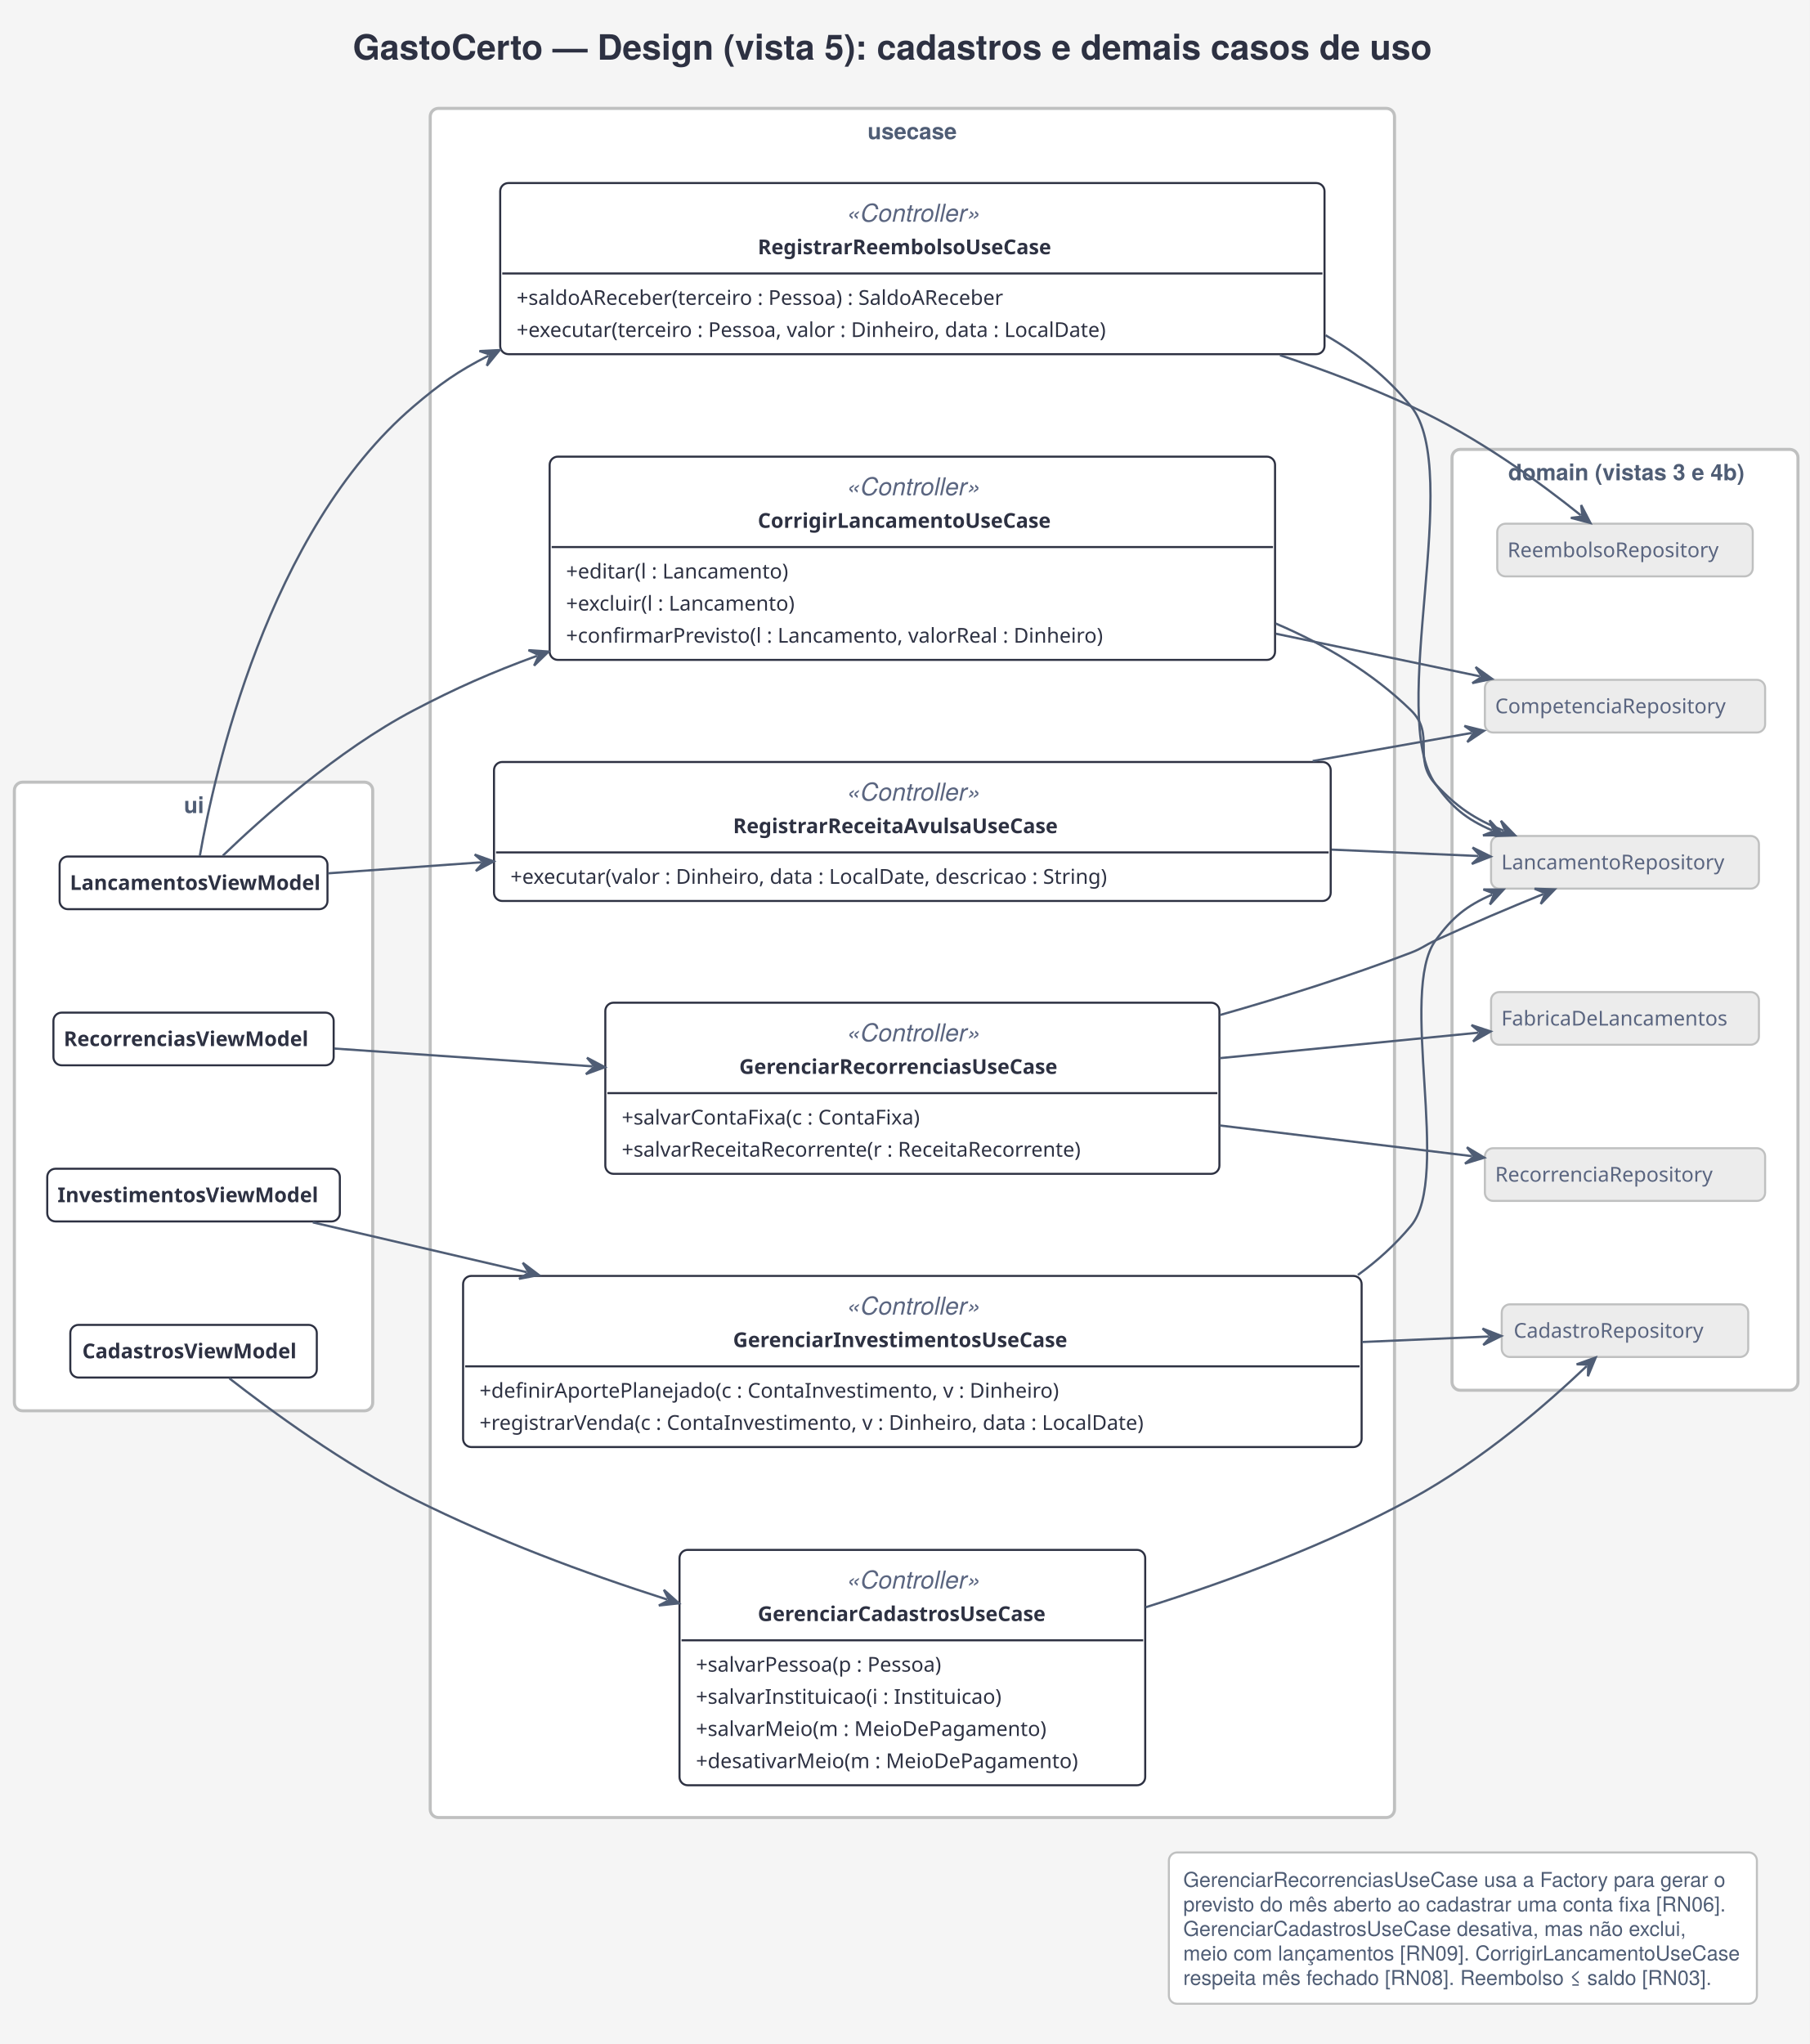
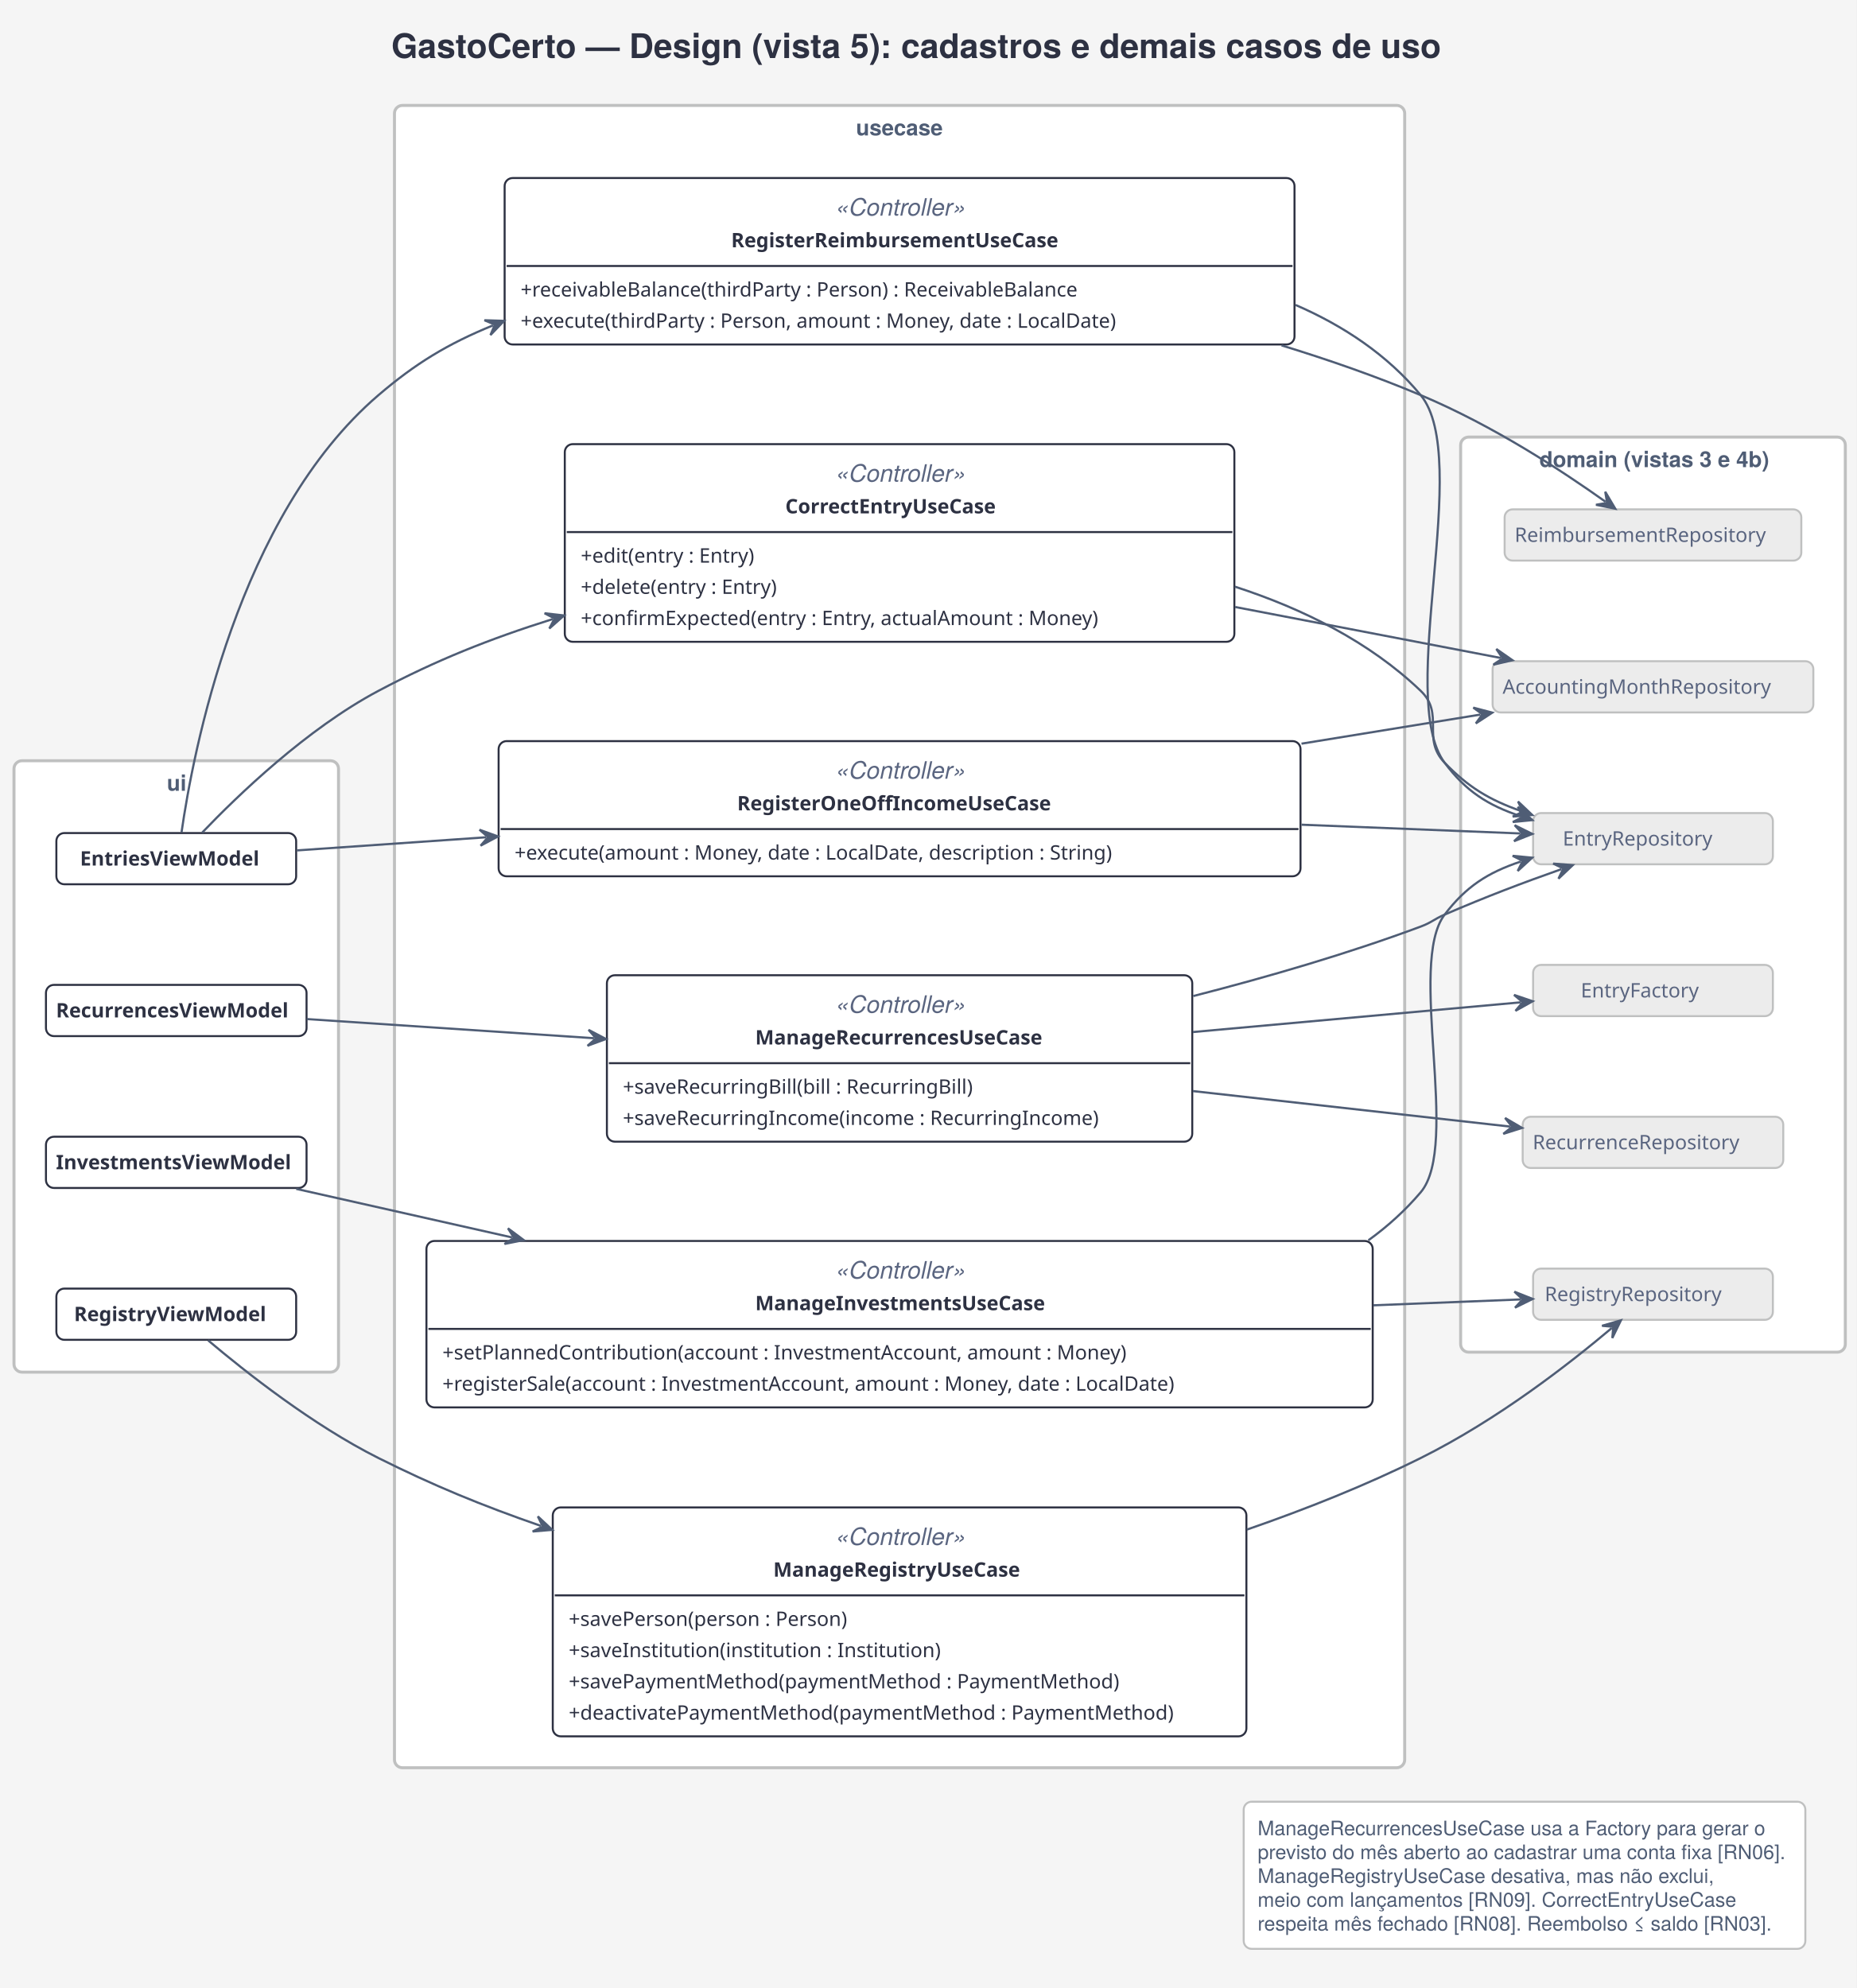
- <svg xmlns="http://www.w3.org/2000/svg" contentStyleType="text/css" data-diagram-type="CLASS" height="995px" preserveAspectRatio="none" style="width:881px;height:995px;background:#F5F5F5;" version="1.1" viewBox="0 0 881 995" width="881px" zoomAndPan="magnify">
+ <svg xmlns="http://www.w3.org/2000/svg" contentStyleType="text/css" data-diagram-type="CLASS" height="995px" preserveAspectRatio="none" style="width:929px;height:995px;background:#F5F5F5;" version="1.1" viewBox="0 0 929 995" width="929px" zoomAndPan="magnify">
  <defs />
  <g>
-     <rect fill="#F5F5F5" height="995" style="stroke:none;stroke-width:1;" width="881" x="0" y="0" />
+     <rect fill="#F5F5F5" height="995" style="stroke:none;stroke-width:1;" width="929" x="0" y="0" />
    <g class="title" data-source-line="7">
-       <text fill="#2D3142" font-family="'Helvetica Neue'" font-size="17" font-weight="bold" lengthAdjust="spacing" textLength="523.821" x="171.75" y="29.068">GastoCerto — Design (vista 5): cadastros e demais casos de uso</text>
+       <text fill="#2D3142" font-family="'Helvetica Neue'" font-size="17" font-weight="bold" lengthAdjust="spacing" textLength="523.821" x="195.829" y="29.068">GastoCerto — Design (vista 5): cadastros e demais casos de uso</text>
    </g>
    <g class="cluster" data-qualified-name="ui" data-source-line="10" id="ent0002">
-       <rect fill="#FFFFFF" height="306" rx="4" ry="4" style="stroke:#BFC0C0;stroke-width:1.5;" width="174.45" x="7" y="380.757" />
-       <text fill="#4F5D75" font-family="'Helvetica Neue'" font-size="11" font-weight="bold" lengthAdjust="spacing" textLength="9.361" x="89.544" y="395.801">ui</text>
+       <rect fill="#FFFFFF" height="306" rx="4" ry="4" style="stroke:#BFC0C0;stroke-width:1.5;" width="162.41" x="7" y="380.757" />
+       <text fill="#4F5D75" font-family="'Helvetica Neue'" font-size="11" font-weight="bold" lengthAdjust="spacing" textLength="9.361" x="83.525" y="395.801">ui</text>
    </g>
    <g class="cluster" data-qualified-name="usecase" data-source-line="16" id="ent0007">
-       <rect fill="#FFFFFF" height="832" rx="4" ry="4" style="stroke:#BFC0C0;stroke-width:1.5;" width="469.44" x="209.45" y="52.757" />
-       <text fill="#4F5D75" font-family="'Helvetica Neue'" font-size="11" font-weight="bold" lengthAdjust="spacing" textLength="43.593" x="422.373" y="67.801">usecase</text>
+       <rect fill="#FFFFFF" height="832" rx="4" ry="4" style="stroke:#BFC0C0;stroke-width:1.5;" width="505.56" x="197.41" y="52.757" />
+       <text fill="#4F5D75" font-family="'Helvetica Neue'" font-size="11" font-weight="bold" lengthAdjust="spacing" textLength="43.593" x="428.394" y="67.801">usecase</text>
    </g>
    <g class="cluster" data-qualified-name="domain .vistas 3 e 4b." data-source-line="44" id="ent0014">
-       <rect fill="#FFFFFF" height="458" rx="4" ry="4" style="stroke:#BFC0C0;stroke-width:1.5;" width="168.43" x="706.89" y="218.757" />
-       <text fill="#4F5D75" font-family="'Helvetica Neue'" font-size="11" font-weight="bold" lengthAdjust="spacing" textLength="113.652" x="734.279" y="233.801">domain (vistas 3 e 4b)</text>
+       <rect fill="#FFFFFF" height="458" rx="4" ry="4" style="stroke:#BFC0C0;stroke-width:1.5;" width="192.51" x="730.97" y="218.757" />
+       <text fill="#4F5D75" font-family="'Helvetica Neue'" font-size="11" font-weight="bold" lengthAdjust="spacing" textLength="113.652" x="770.399" y="233.801">domain (vistas 3 e 4b)</text>
    </g>
-     <g class="entity" data-qualified-name="ui.CadastrosViewModel" data-source-line="11" id="ent0003">
-       <rect fill="#FFFFFF" height="25.641" rx="4" ry="4" style="stroke:#2D3142;stroke-width:1;" width="120" x="34.23" y="644.937" />
-       <text fill="#2D3142" font-family="Menlo" font-size="10" font-weight="bold" lengthAdjust="spacing" textLength="108.369" x="40.045" y="661.219">CadastrosViewModel</text>
+     <g class="entity" data-qualified-name="ui.RegistryViewModel" data-source-line="11" id="ent0003">
+       <rect fill="#FFFFFF" height="25.641" rx="4" ry="4" style="stroke:#2D3142;stroke-width:1;" width="120" x="28.21" y="644.937" />
+       <text fill="#2D3142" font-family="Menlo" font-size="10" font-weight="bold" lengthAdjust="spacing" textLength="102.349" x="37.036" y="661.219">RegistryViewModel</text>
    </g>
-     <g class="entity" data-qualified-name="ui.RecorrenciasViewModel" data-source-line="12" id="ent0004">
-       <rect fill="#FFFFFF" height="25.641" rx="4" ry="4" style="stroke:#2D3142;stroke-width:1;" width="136.431" x="26.01" y="492.937" />
-       <text fill="#2D3142" font-family="Menlo" font-size="10" font-weight="bold" lengthAdjust="spacing" textLength="126.431" x="31.01" y="509.219">RecorrenciasViewModel</text>
+     <g class="entity" data-qualified-name="ui.RecurrencesViewModel" data-source-line="12" id="ent0004">
+       <rect fill="#FFFFFF" height="25.641" rx="4" ry="4" style="stroke:#2D3142;stroke-width:1;" width="130.41" x="23" y="492.937" />
+       <text fill="#2D3142" font-family="Menlo" font-size="10" font-weight="bold" lengthAdjust="spacing" textLength="120.41" x="28" y="509.219">RecurrencesViewModel</text>
    </g>
-     <g class="entity" data-qualified-name="ui.InvestimentosViewModel" data-source-line="13" id="ent0005">
-       <rect fill="#FFFFFF" height="25.641" rx="4" ry="4" style="stroke:#2D3142;stroke-width:1;" width="142.451" x="23" y="568.937" />
-       <text fill="#2D3142" font-family="Menlo" font-size="10" font-weight="bold" lengthAdjust="spacing" textLength="132.451" x="28" y="585.219">InvestimentosViewModel</text>
+     <g class="entity" data-qualified-name="ui.InvestmentsViewModel" data-source-line="13" id="ent0005">
+       <rect fill="#FFFFFF" height="25.641" rx="4" ry="4" style="stroke:#2D3142;stroke-width:1;" width="130.41" x="23" y="568.937" />
+       <text fill="#2D3142" font-family="Menlo" font-size="10" font-weight="bold" lengthAdjust="spacing" textLength="120.41" x="28" y="585.219">InvestmentsViewModel</text>
    </g>
-     <g class="entity" data-qualified-name="ui.LancamentosViewModel" data-source-line="14" id="ent0006">
-       <rect fill="#FFFFFF" height="25.641" rx="4" ry="4" style="stroke:#2D3142;stroke-width:1;" width="130.41" x="29.02" y="416.937" />
-       <text fill="#2D3142" font-family="Menlo" font-size="10" font-weight="bold" lengthAdjust="spacing" textLength="120.41" x="34.02" y="433.219">LancamentosViewModel</text>
+     <g class="entity" data-qualified-name="ui.EntriesViewModel" data-source-line="14" id="ent0006">
+       <rect fill="#FFFFFF" height="25.641" rx="4" ry="4" style="stroke:#2D3142;stroke-width:1;" width="120" x="28.21" y="416.937" />
+       <text fill="#2D3142" font-family="Menlo" font-size="10" font-weight="bold" lengthAdjust="spacing" textLength="96.328" x="40.046" y="433.219">EntriesViewModel</text>
    </g>
-     <g class="entity" data-qualified-name="usecase.GerenciarCadastrosUseCase" data-source-line="17" id="ent0008">
-       <rect fill="#FFFFFF" height="114.579" rx="4" ry="4" style="stroke:#2D3142;stroke-width:1;" width="226.718" x="330.81" y="754.467" />
-       <text fill="#5A6580" font-family="Helvetica Neue" font-size="12" font-style="italic" lengthAdjust="spacing" textLength="63.768" x="412.285" y="773.287">«Controller»</text>
-       <text fill="#2D3142" font-family="Menlo" font-size="10" font-weight="bold" lengthAdjust="spacing" textLength="150.513" x="368.913" y="789.125">GerenciarCadastrosUseCase</text>
-       <line style="stroke:#2D3142;stroke-width:1;" x1="331.81" x2="556.528" y1="798.484" y2="798.484" />
-       <text fill="#2D3142" font-family="Menlo" font-size="10" lengthAdjust="spacing" textLength="150.513" x="338.81" y="813.766">+salvarPessoa(p : Pessoa)</text>
-       <text fill="#2D3142" font-family="Menlo" font-size="10" lengthAdjust="spacing" textLength="210.718" x="338.81" y="829.407">+salvarInstituicao(i : Instituicao)</text>
-       <text fill="#2D3142" font-family="Menlo" font-size="10" lengthAdjust="spacing" textLength="192.656" x="338.81" y="845.047">+salvarMeio(m : MeioDePagamento)</text>
-       <text fill="#2D3142" font-family="Menlo" font-size="10" lengthAdjust="spacing" textLength="210.718" x="338.81" y="860.688">+desativarMeio(m : MeioDePagamento)</text>
+     <g class="entity" data-qualified-name="usecase.ManageRegistryUseCase" data-source-line="17" id="ent0008">
+       <rect fill="#FFFFFF" height="114.579" rx="4" ry="4" style="stroke:#2D3142;stroke-width:1;" width="347.128" x="276.63" y="754.467" />
+       <text fill="#5A6580" font-family="Helvetica Neue" font-size="12" font-style="italic" lengthAdjust="spacing" textLength="63.768" x="418.31" y="773.287">«Controller»</text>
+       <text fill="#2D3142" font-family="Menlo" font-size="10" font-weight="bold" lengthAdjust="spacing" textLength="126.431" x="386.979" y="789.125">ManageRegistryUseCase</text>
+       <line style="stroke:#2D3142;stroke-width:1;" x1="277.63" x2="622.758" y1="798.484" y2="798.484" />
+       <text fill="#2D3142" font-family="Menlo" font-size="10" lengthAdjust="spacing" textLength="168.574" x="284.63" y="813.766">+savePerson(person : Person)</text>
+       <text fill="#2D3142" font-family="Menlo" font-size="10" lengthAdjust="spacing" textLength="258.882" x="284.63" y="829.407">+saveInstitution(institution : Institution)</text>
+       <text fill="#2D3142" font-family="Menlo" font-size="10" lengthAdjust="spacing" textLength="295.005" x="284.63" y="845.047">+savePaymentMethod(paymentMethod : PaymentMethod)</text>
+       <text fill="#2D3142" font-family="Menlo" font-size="10" lengthAdjust="spacing" textLength="331.128" x="284.63" y="860.688">+deactivatePaymentMethod(paymentMethod : PaymentMethod)</text>
    </g>
-     <g class="entity" data-qualified-name="usecase.GerenciarRecorrenciasUseCase" data-source-line="23" id="ent0009">
-       <rect fill="#FFFFFF" height="83.298" rx="4" ry="4" style="stroke:#2D3142;stroke-width:1;" width="298.964" x="294.69" y="488.107" />
-       <text fill="#5A6580" font-family="Helvetica Neue" font-size="12" font-style="italic" lengthAdjust="spacing" textLength="63.768" x="412.288" y="506.927">«Controller»</text>
-       <text fill="#2D3142" font-family="Menlo" font-size="10" font-weight="bold" lengthAdjust="spacing" textLength="168.574" x="359.885" y="522.765">GerenciarRecorrenciasUseCase</text>
-       <line style="stroke:#2D3142;stroke-width:1;" x1="295.69" x2="592.654" y1="532.124" y2="532.124" />
-       <text fill="#2D3142" font-family="Menlo" font-size="10" lengthAdjust="spacing" textLength="186.636" x="302.69" y="547.406">+salvarContaFixa(c : ContaFixa)</text>
-       <text fill="#2D3142" font-family="Menlo" font-size="10" lengthAdjust="spacing" textLength="282.964" x="302.69" y="563.047">+salvarReceitaRecorrente(r : ReceitaRecorrente)</text>
+     <g class="entity" data-qualified-name="usecase.ManageRecurrencesUseCase" data-source-line="23" id="ent0009">
+       <rect fill="#FFFFFF" height="83.298" rx="4" ry="4" style="stroke:#2D3142;stroke-width:1;" width="292.943" x="303.72" y="488.107" />
+       <text fill="#5A6580" font-family="Helvetica Neue" font-size="12" font-style="italic" lengthAdjust="spacing" textLength="63.768" x="418.308" y="506.927">«Controller»</text>
+       <text fill="#2D3142" font-family="Menlo" font-size="10" font-weight="bold" lengthAdjust="spacing" textLength="144.492" x="377.946" y="522.765">ManageRecurrencesUseCase</text>
+       <line style="stroke:#2D3142;stroke-width:1;" x1="304.72" x2="595.663" y1="532.124" y2="532.124" />
+       <text fill="#2D3142" font-family="Menlo" font-size="10" lengthAdjust="spacing" textLength="240.82" x="311.72" y="547.406">+saveRecurringBill(bill : RecurringBill)</text>
+       <text fill="#2D3142" font-family="Menlo" font-size="10" lengthAdjust="spacing" textLength="276.943" x="311.72" y="563.047">+saveRecurringIncome(income : RecurringIncome)</text>
    </g>
-     <g class="entity" data-qualified-name="usecase.GerenciarInvestimentosUseCase" data-source-line="27" id="ent0010">
-       <rect fill="#FFFFFF" height="83.298" rx="4" ry="4" style="stroke:#2D3142;stroke-width:1;" width="437.435" x="225.45" y="621.107" />
-       <text fill="#5A6580" font-family="Helvetica Neue" font-size="12" font-style="italic" lengthAdjust="spacing" textLength="63.768" x="412.284" y="639.927">«Controller»</text>
-       <text fill="#2D3142" font-family="Menlo" font-size="10" font-weight="bold" lengthAdjust="spacing" textLength="174.595" x="356.87" y="655.765">GerenciarInvestimentosUseCase</text>
-       <line style="stroke:#2D3142;stroke-width:1;" x1="226.45" x2="661.885" y1="665.124" y2="665.124" />
-       <text fill="#2D3142" font-family="Menlo" font-size="10" lengthAdjust="spacing" textLength="361.231" x="233.45" y="680.406">+definirAportePlanejado(c : ContaInvestimento, v : Dinheiro)</text>
-       <text fill="#2D3142" font-family="Menlo" font-size="10" lengthAdjust="spacing" textLength="421.435" x="233.45" y="696.047">+registrarVenda(c : ContaInvestimento, v : Dinheiro, data : LocalDate)</text>
+     <g class="entity" data-qualified-name="usecase.ManageInvestmentsUseCase" data-source-line="27" id="ent0010">
+       <rect fill="#FFFFFF" height="83.298" rx="4" ry="4" style="stroke:#2D3142;stroke-width:1;" width="473.559" x="213.41" y="621.107" />
+       <text fill="#5A6580" font-family="Helvetica Neue" font-size="12" font-style="italic" lengthAdjust="spacing" textLength="63.768" x="418.305" y="639.927">«Controller»</text>
+       <text fill="#2D3142" font-family="Menlo" font-size="10" font-weight="bold" lengthAdjust="spacing" textLength="144.492" x="377.943" y="655.765">ManageInvestmentsUseCase</text>
+       <line style="stroke:#2D3142;stroke-width:1;" x1="214.41" x2="685.969" y1="665.124" y2="665.124" />
+       <text fill="#2D3142" font-family="Menlo" font-size="10" lengthAdjust="spacing" textLength="409.394" x="221.41" y="680.406">+setPlannedContribution(account : InvestmentAccount, amount : Money)</text>
+       <text fill="#2D3142" font-family="Menlo" font-size="10" lengthAdjust="spacing" textLength="457.559" x="221.41" y="696.047">+registerSale(account : InvestmentAccount, amount : Money, date : LocalDate)</text>
    </g>
-     <g class="entity" data-qualified-name="usecase.RegistrarReceitaAvulsaUseCase" data-source-line="31" id="ent0011">
-       <rect fill="#FFFFFF" height="67.657" rx="4" ry="4" style="stroke:#2D3142;stroke-width:1;" width="407.333" x="240.5" y="370.927" />
-       <text fill="#5A6580" font-family="Helvetica Neue" font-size="12" font-style="italic" lengthAdjust="spacing" textLength="63.768" x="412.283" y="389.747">«Controller»</text>
-       <text fill="#2D3142" font-family="Menlo" font-size="10" font-weight="bold" lengthAdjust="spacing" textLength="174.595" x="356.869" y="405.585">RegistrarReceitaAvulsaUseCase</text>
-       <line style="stroke:#2D3142;stroke-width:1;" x1="241.5" x2="646.833" y1="414.944" y2="414.944" />
-       <text fill="#2D3142" font-family="Menlo" font-size="10" lengthAdjust="spacing" textLength="391.333" x="248.5" y="430.226">+executar(valor : Dinheiro, data : LocalDate, descricao : String)</text>
+     <g class="entity" data-qualified-name="usecase.RegisterOneOffIncomeUseCase" data-source-line="31" id="ent0011">
+       <rect fill="#FFFFFF" height="67.657" rx="4" ry="4" style="stroke:#2D3142;stroke-width:1;" width="401.312" x="249.53" y="370.927" />
+       <text fill="#5A6580" font-family="Helvetica Neue" font-size="12" font-style="italic" lengthAdjust="spacing" textLength="63.768" x="418.302" y="389.747">«Controller»</text>
+       <text fill="#2D3142" font-family="Menlo" font-size="10" font-weight="bold" lengthAdjust="spacing" textLength="162.554" x="368.909" y="405.585">RegisterOneOffIncomeUseCase</text>
+       <line style="stroke:#2D3142;stroke-width:1;" x1="250.53" x2="649.842" y1="414.944" y2="414.944" />
+       <text fill="#2D3142" font-family="Menlo" font-size="10" lengthAdjust="spacing" textLength="385.312" x="257.53" y="430.226">+execute(amount : Money, date : LocalDate, description : String)</text>
    </g>
-     <g class="entity" data-qualified-name="usecase.CorrigirLancamentoUseCase" data-source-line="34" id="ent0012">
-       <rect fill="#FFFFFF" height="98.939" rx="4" ry="4" style="stroke:#2D3142;stroke-width:1;" width="353.148" x="267.59" y="222.287" />
-       <text fill="#5A6580" font-family="Helvetica Neue" font-size="12" font-style="italic" lengthAdjust="spacing" textLength="63.768" x="412.28" y="241.107">«Controller»</text>
-       <text fill="#2D3142" font-family="Menlo" font-size="10" font-weight="bold" lengthAdjust="spacing" textLength="150.513" x="368.908" y="256.945">CorrigirLancamentoUseCase</text>
-       <line style="stroke:#2D3142;stroke-width:1;" x1="268.59" x2="619.738" y1="266.304" y2="266.304" />
-       <text fill="#2D3142" font-family="Menlo" font-size="10" lengthAdjust="spacing" textLength="138.472" x="275.59" y="281.586">+editar(l : Lancamento)</text>
-       <text fill="#2D3142" font-family="Menlo" font-size="10" lengthAdjust="spacing" textLength="144.492" x="275.59" y="297.226">+excluir(l : Lancamento)</text>
-       <text fill="#2D3142" font-family="Menlo" font-size="10" lengthAdjust="spacing" textLength="337.148" x="275.59" y="312.867">+confirmarPrevisto(l : Lancamento, valorReal : Dinheiro)</text>
+     <g class="entity" data-qualified-name="usecase.CorrectEntryUseCase" data-source-line="34" id="ent0012">
+       <rect fill="#FFFFFF" height="98.939" rx="4" ry="4" style="stroke:#2D3142;stroke-width:1;" width="335.087" x="282.65" y="222.287" />
+       <text fill="#5A6580" font-family="Helvetica Neue" font-size="12" font-style="italic" lengthAdjust="spacing" textLength="63.768" x="418.31" y="241.107">«Controller»</text>
+       <text fill="#2D3142" font-family="Menlo" font-size="10" font-weight="bold" lengthAdjust="spacing" textLength="114.39" x="392.999" y="256.945">CorrectEntryUseCase</text>
+       <line style="stroke:#2D3142;stroke-width:1;" x1="283.65" x2="616.737" y1="266.304" y2="266.304" />
+       <text fill="#2D3142" font-family="Menlo" font-size="10" lengthAdjust="spacing" textLength="120.41" x="290.65" y="281.586">+edit(entry : Entry)</text>
+       <text fill="#2D3142" font-family="Menlo" font-size="10" lengthAdjust="spacing" textLength="132.451" x="290.65" y="297.226">+delete(entry : Entry)</text>
+       <text fill="#2D3142" font-family="Menlo" font-size="10" lengthAdjust="spacing" textLength="319.087" x="290.65" y="312.867">+confirmExpected(entry : Entry, actualAmount : Money)</text>
    </g>
-     <g class="entity" data-qualified-name="usecase.RegistrarReembolsoUseCase" data-source-line="39" id="ent0013">
-       <rect fill="#FFFFFF" height="83.298" rx="4" ry="4" style="stroke:#2D3142;stroke-width:1;" width="401.312" x="243.51" y="89.107" />
-       <text fill="#5A6580" font-family="Helvetica Neue" font-size="12" font-style="italic" lengthAdjust="spacing" textLength="63.768" x="412.282" y="107.927">«Controller»</text>
-       <text fill="#2D3142" font-family="Menlo" font-size="10" font-weight="bold" lengthAdjust="spacing" textLength="150.513" x="368.91" y="123.765">RegistrarReembolsoUseCase</text>
-       <line style="stroke:#2D3142;stroke-width:1;" x1="244.51" x2="643.822" y1="133.124" y2="133.124" />
-       <text fill="#2D3142" font-family="Menlo" font-size="10" lengthAdjust="spacing" textLength="295.005" x="251.51" y="148.406">+saldoAReceber(terceiro : Pessoa) : SaldoAReceber</text>
-       <text fill="#2D3142" font-family="Menlo" font-size="10" lengthAdjust="spacing" textLength="385.312" x="251.51" y="164.047">+executar(terceiro : Pessoa, valor : Dinheiro, data : LocalDate)</text>
+     <g class="entity" data-qualified-name="usecase.RegisterReimbursementUseCase" data-source-line="39" id="ent0013">
+       <rect fill="#FFFFFF" height="83.298" rx="4" ry="4" style="stroke:#2D3142;stroke-width:1;" width="395.292" x="252.54" y="89.107" />
+       <text fill="#5A6580" font-family="Helvetica Neue" font-size="12" font-style="italic" lengthAdjust="spacing" textLength="63.768" x="418.302" y="107.927">«Controller»</text>
+       <text fill="#2D3142" font-family="Menlo" font-size="10" font-weight="bold" lengthAdjust="spacing" textLength="168.574" x="365.899" y="123.765">RegisterReimbursementUseCase</text>
+       <line style="stroke:#2D3142;stroke-width:1;" x1="253.54" x2="646.832" y1="133.124" y2="133.124" />
+       <text fill="#2D3142" font-family="Menlo" font-size="10" lengthAdjust="spacing" textLength="355.21" x="260.54" y="148.406">+receivableBalance(thirdParty : Person) : ReceivableBalance</text>
+       <text fill="#2D3142" font-family="Menlo" font-size="10" lengthAdjust="spacing" textLength="379.292" x="260.54" y="164.047">+execute(thirdParty : Person, amount : Money, date : LocalDate)</text>
    </g>
-     <g class="entity" data-qualified-name="domain .vistas 3 e 4b..CadastroRepository" data-source-line="45" id="ent0015">
-       <rect fill="#ECECEC" height="25.641" rx="4" ry="4" style="stroke:#BFC0C0;stroke-width:1;" width="120" x="731.1" y="634.937" />
-       <text fill="#5A6580" font-family="Menlo" font-size="10" lengthAdjust="spacing" textLength="108.369" x="736.915" y="651.219">CadastroRepository</text>
+     <g class="entity" data-qualified-name="domain .vistas 3 e 4b..RegistryRepository" data-source-line="45" id="ent0015">
+       <rect fill="#ECECEC" height="25.641" rx="4" ry="4" style="stroke:#BFC0C0;stroke-width:1;" width="120" x="767.23" y="634.937" />
+       <text fill="#5A6580" font-family="Menlo" font-size="10" lengthAdjust="spacing" textLength="108.369" x="773.045" y="651.219">RegistryRepository</text>
    </g>
-     <g class="entity" data-qualified-name="domain .vistas 3 e 4b..RecorrenciaRepository" data-source-line="46" id="ent0016">
-       <rect fill="#ECECEC" height="25.641" rx="4" ry="4" style="stroke:#BFC0C0;stroke-width:1;" width="136.431" x="722.89" y="558.937" />
-       <text fill="#5A6580" font-family="Menlo" font-size="10" lengthAdjust="spacing" textLength="126.431" x="727.89" y="575.219">RecorrenciaRepository</text>
+     <g class="entity" data-qualified-name="domain .vistas 3 e 4b..RecurrenceRepository" data-source-line="46" id="ent0016">
+       <rect fill="#ECECEC" height="25.641" rx="4" ry="4" style="stroke:#BFC0C0;stroke-width:1;" width="130.41" x="762.02" y="558.937" />
+       <text fill="#5A6580" font-family="Menlo" font-size="10" lengthAdjust="spacing" textLength="120.41" x="767.02" y="575.219">RecurrenceRepository</text>
    </g>
-     <g class="entity" data-qualified-name="domain .vistas 3 e 4b..LancamentoRepository" data-source-line="47" id="ent0017">
-       <rect fill="#ECECEC" height="25.641" rx="4" ry="4" style="stroke:#BFC0C0;stroke-width:1;" width="130.41" x="725.9" y="406.937" />
-       <text fill="#5A6580" font-family="Menlo" font-size="10" lengthAdjust="spacing" textLength="120.41" x="730.9" y="423.219">LancamentoRepository</text>
+     <g class="entity" data-qualified-name="domain .vistas 3 e 4b..EntryRepository" data-source-line="47" id="ent0017">
+       <rect fill="#ECECEC" height="25.641" rx="4" ry="4" style="stroke:#BFC0C0;stroke-width:1;" width="120" x="767.23" y="406.937" />
+       <text fill="#5A6580" font-family="Menlo" font-size="10" lengthAdjust="spacing" textLength="90.308" x="782.076" y="423.219">EntryRepository</text>
    </g>
-     <g class="entity" data-qualified-name="domain .vistas 3 e 4b..CompetenciaRepository" data-source-line="48" id="ent0018">
-       <rect fill="#ECECEC" height="25.641" rx="4" ry="4" style="stroke:#BFC0C0;stroke-width:1;" width="136.431" x="722.89" y="330.937" />
-       <text fill="#5A6580" font-family="Menlo" font-size="10" lengthAdjust="spacing" textLength="126.431" x="727.89" y="347.219">CompetenciaRepository</text>
+     <g class="entity" data-qualified-name="domain .vistas 3 e 4b..AccountingMonthRepository" data-source-line="48" id="ent0018">
+       <rect fill="#ECECEC" height="25.641" rx="4" ry="4" style="stroke:#BFC0C0;stroke-width:1;" width="160.513" x="746.97" y="330.937" />
+       <text fill="#5A6580" font-family="Menlo" font-size="10" lengthAdjust="spacing" textLength="150.513" x="751.97" y="347.219">AccountingMonthRepository</text>
    </g>
-     <g class="entity" data-qualified-name="domain .vistas 3 e 4b..ReembolsoRepository" data-source-line="49" id="ent0019">
-       <rect fill="#ECECEC" height="25.641" rx="4" ry="4" style="stroke:#BFC0C0;stroke-width:1;" width="124.39" x="728.91" y="254.937" />
-       <text fill="#5A6580" font-family="Menlo" font-size="10" lengthAdjust="spacing" textLength="114.39" x="733.91" y="271.219">ReembolsoRepository</text>
+     <g class="entity" data-qualified-name="domain .vistas 3 e 4b..ReimbursementRepository" data-source-line="49" id="ent0019">
+       <rect fill="#ECECEC" height="25.641" rx="4" ry="4" style="stroke:#BFC0C0;stroke-width:1;" width="148.472" x="752.99" y="254.937" />
+       <text fill="#5A6580" font-family="Menlo" font-size="10" lengthAdjust="spacing" textLength="138.472" x="757.99" y="271.219">ReimbursementRepository</text>
    </g>
-     <g class="entity" data-qualified-name="domain .vistas 3 e 4b..FabricaDeLancamentos" data-source-line="50" id="ent0020">
-       <rect fill="#ECECEC" height="25.641" rx="4" ry="4" style="stroke:#BFC0C0;stroke-width:1;" width="130.41" x="725.9" y="482.937" />
-       <text fill="#5A6580" font-family="Menlo" font-size="10" lengthAdjust="spacing" textLength="120.41" x="730.9" y="499.219">FabricaDeLancamentos</text>
+     <g class="entity" data-qualified-name="domain .vistas 3 e 4b..EntryFactory" data-source-line="50" id="ent0020">
+       <rect fill="#ECECEC" height="25.641" rx="4" ry="4" style="stroke:#BFC0C0;stroke-width:1;" width="120" x="767.23" y="482.937" />
+       <text fill="#5A6580" font-family="Menlo" font-size="10" lengthAdjust="spacing" textLength="72.246" x="791.107" y="499.219">EntryFactory</text>
    </g>
    <g class="link" data-entity-1="ent0003" data-entity-2="ent0008" data-link-type="dependency" data-source-line="53" id="lnk21">
-       <path codeLine="53" d="M111.65,670.967 C131.82,686.677 167.54,712.897 201.45,729.757 C242.12,749.977 283.267,765.314 324.827,778.644" fill="none" id="CadastrosViewModel-to-GerenciarCadastrosUseCase" style="stroke:#4F5D75;stroke-width:1.1;" />
-       <polygon fill="#4F5D75" points="330.54,780.477,323.192,773.919,325.779,778.95,320.748,781.537,330.54,780.477" style="stroke:#4F5D75;stroke-width:1.1;" />
+       <path codeLine="53" d="M104.18,670.877 C122.95,686.737 156.66,713.347 189.41,729.757 C216.68,743.417 241.041,753.442 270.691,763.721" fill="none" id="RegistryViewModel-to-ManageRegistryUseCase" style="stroke:#4F5D75;stroke-width:1.1;" />
+       <polygon fill="#4F5D75" points="276.36,765.687,269.167,758.96,271.636,764.049,266.546,766.518,276.36,765.687" style="stroke:#4F5D75;stroke-width:1.1;" />
    </g>
    <g class="link" data-entity-1="ent0004" data-entity-2="ent0009" data-link-type="dependency" data-source-line="54" id="lnk22">
-       <path codeLine="54" d="M162.73,510.417 C200.27,513.007 242.584,515.925 288.494,519.085" fill="none" id="RecorrenciasViewModel-to-GerenciarRecorrenciasUseCase" style="stroke:#4F5D75;stroke-width:1.1;" />
-       <polygon fill="#4F5D75" points="294.48,519.497,285.776,514.888,289.492,519.154,285.227,522.87,294.48,519.497" style="stroke:#4F5D75;stroke-width:1.1;" />
+       <path codeLine="54" d="M153.56,510.047 C195.22,512.827 245.233,516.158 297.273,519.628" fill="none" id="RecurrencesViewModel-to-ManageRecurrencesUseCase" style="stroke:#4F5D75;stroke-width:1.1;" />
+       <polygon fill="#4F5D75" points="303.26,520.027,294.546,515.437,298.271,519.694,294.014,523.419,303.26,520.027" style="stroke:#4F5D75;stroke-width:1.1;" />
    </g>
    <g class="link" data-entity-1="ent0005" data-entity-2="ent0010" data-link-type="dependency" data-source-line="55" id="lnk23">
-       <path codeLine="55" d="M152.29,595.037 C182.85,602.157 216.516,609.997 256.516,619.307" fill="none" id="InvestimentosViewModel-to-GerenciarInvestimentosUseCase" style="stroke:#4F5D75;stroke-width:1.1;" />
-       <polygon fill="#4F5D75" points="262.36,620.667,254.501,614.731,257.49,619.534,252.688,622.523,262.36,620.667" style="stroke:#4F5D75;stroke-width:1.1;" />
+       <path codeLine="55" d="M148.25,595.037 C179.86,602.157 214.886,610.04 256.266,619.35" fill="none" id="InvestmentsViewModel-to-ManageInvestmentsUseCase" style="stroke:#4F5D75;stroke-width:1.1;" />
+       <polygon fill="#4F5D75" points="262.12,620.667,254.218,614.789,257.242,619.569,252.462,622.594,262.12,620.667" style="stroke:#4F5D75;stroke-width:1.1;" />
    </g>
    <g class="link" data-entity-1="ent0006" data-entity-2="ent0011" data-link-type="dependency" data-source-line="56" id="lnk24">
-       <path codeLine="56" d="M159.86,425.117 C183.34,423.427 205.315,421.847 234.375,419.757" fill="none" id="LancamentosViewModel-to-RegistrarReceitaAvulsaUseCase" style="stroke:#4F5D75;stroke-width:1.1;" />
-       <polygon fill="#4F5D75" points="240.36,419.327,231.096,415.983,235.373,419.686,231.67,423.962,240.36,419.327" style="stroke:#4F5D75;stroke-width:1.1;" />
+       <path codeLine="56" d="M148.65,425.627 C176.91,423.667 206.514,421.613 243.234,419.063" fill="none" id="EntriesViewModel-to-RegisterOneOffIncomeUseCase" style="stroke:#4F5D75;stroke-width:1.1;" />
+       <polygon fill="#4F5D75" points="249.22,418.647,239.964,415.28,244.232,418.993,240.519,423.261,249.22,418.647" style="stroke:#4F5D75;stroke-width:1.1;" />
    </g>
    <g class="link" data-entity-1="ent0006" data-entity-2="ent0012" data-link-type="dependency" data-source-line="57" id="lnk25">
-       <path codeLine="57" d="M108.48,416.527 C127.51,398.217 164.39,365.197 201.45,345.757 C222.05,334.957 238.845,327.507 261.465,319.237" fill="none" id="LancamentosViewModel-to-CorrigirLancamentoUseCase" style="stroke:#4F5D75;stroke-width:1.1;" />
-       <polygon fill="#4F5D75" points="267.1,317.177,257.274,316.511,262.404,318.894,260.021,324.024,267.1,317.177" style="stroke:#4F5D75;stroke-width:1.1;" />
+       <path codeLine="57" d="M101.2,416.697 C118.82,398.277 153.51,364.797 189.41,345.757 C218.2,330.487 244.787,319.859 276.577,309.849" fill="none" id="EntriesViewModel-to-CorrectEntryUseCase" style="stroke:#4F5D75;stroke-width:1.1;" />
+       <polygon fill="#4F5D75" points="282.3,308.047,272.514,306.935,277.531,309.549,274.917,314.565,282.3,308.047" style="stroke:#4F5D75;stroke-width:1.1;" />
    </g>
    <g class="link" data-entity-1="ent0006" data-entity-2="ent0013" data-link-type="dependency" data-source-line="58" id="lnk26">
-       <path codeLine="58" d="M97.28,416.677 C104.16,377.237 130.15,258.537 201.45,197.757 C214.04,187.017 222.874,180.702 237.884,173.122" fill="none" id="LancamentosViewModel-to-RegistrarReembolsoUseCase" style="stroke:#4F5D75;stroke-width:1.1;" />
-       <polygon fill="#4F5D75" points="243.24,170.417,233.403,170.904,238.777,172.671,237.009,178.044,243.24,170.417" style="stroke:#4F5D75;stroke-width:1.1;" />
+       <path codeLine="58" d="M90.84,416.637 C96.5,377.087 118.9,258.087 189.41,197.757 C207.81,182.007 223.905,172.164 246.715,162.854" fill="none" id="EntriesViewModel-to-RegisterReimbursementUseCase" style="stroke:#4F5D75;stroke-width:1.1;" />
+       <polygon fill="#4F5D75" points="252.27,160.587,242.426,160.285,247.641,162.476,245.449,167.691,252.27,160.587" style="stroke:#4F5D75;stroke-width:1.1;" />
    </g>
    <g class="link" data-entity-1="ent0008" data-entity-2="ent0015" data-link-type="dependency" data-source-line="59" id="lnk27">
-       <path codeLine="59" d="M557.74,782.407 C599.63,769.237 646.72,751.657 686.89,729.757 C722.45,710.367 753.834,682.723 772.494,664.963" fill="none" id="GerenciarCadastrosUseCase-to-CadastroRepository" style="stroke:#4F5D75;stroke-width:1.1;" />
-       <polygon fill="#4F5D75" points="776.84,660.827,767.563,664.134,773.218,664.274,773.078,669.929,776.84,660.827" style="stroke:#4F5D75;stroke-width:1.1;" />
+       <path codeLine="59" d="M623.97,765.577 C653.63,755.307 683.66,743.357 710.97,729.757 C749.88,710.377 785.49,682.461 806.6,664.691" fill="none" id="ManageRegistryUseCase-to-RegistryRepository" style="stroke:#4F5D75;stroke-width:1.1;" />
+       <polygon fill="#4F5D75" points="811.19,660.827,801.729,663.563,807.365,664.047,806.881,669.683,811.19,660.827" style="stroke:#4F5D75;stroke-width:1.1;" />
    </g>
    <g class="link" data-entity-1="ent0009" data-entity-2="ent0016" data-link-type="dependency" data-source-line="60" id="lnk28">
-       <path codeLine="60" d="M593.95,547.877 C638.81,553.337 679.884,558.331 716.654,562.811" fill="none" id="GerenciarRecorrenciasUseCase-to-RecorrenciaRepository" style="stroke:#4F5D75;stroke-width:1.1;" />
-       <polygon fill="#4F5D75" points="722.61,563.537,714.16,558.478,717.647,562.932,713.192,566.419,722.61,563.537" style="stroke:#4F5D75;stroke-width:1.1;" />
+       <path codeLine="60" d="M596.99,546.087 C654,552.467 710.457,558.789 755.747,563.86" fill="none" id="ManageRecurrencesUseCase-to-RecurrenceRepository" style="stroke:#4F5D75;stroke-width:1.1;" />
+       <polygon fill="#4F5D75" points="761.71,564.527,753.211,559.551,756.741,563.971,752.321,567.501,761.71,564.527" style="stroke:#4F5D75;stroke-width:1.1;" />
    </g>
    <g class="link" data-entity-1="ent0009" data-entity-2="ent0020" data-link-type="dependency" data-source-line="61" id="lnk29">
-       <path codeLine="61" d="M593.95,515.087 C640.09,510.547 682.549,506.354 719.749,502.695" fill="none" id="GerenciarRecorrenciasUseCase-to-FabricaDeLancamentos" style="stroke:#4F5D75;stroke-width:1.1;" />
-       <polygon fill="#4F5D75" points="725.72,502.107,716.372,499.007,720.744,502.597,717.155,506.969,725.72,502.107" style="stroke:#4F5D75;stroke-width:1.1;" />
+       <path codeLine="61" d="M596.99,516.537 C656.26,511.167 715.404,505.798 761.044,501.668" fill="none" id="ManageRecurrencesUseCase-to-EntryFactory" style="stroke:#4F5D75;stroke-width:1.1;" />
+       <polygon fill="#4F5D75" points="767.02,501.127,757.696,497.954,762.04,501.578,758.417,505.922,767.02,501.127" style="stroke:#4F5D75;stroke-width:1.1;" />
    </g>
    <g class="link" data-entity-1="ent0009" data-entity-2="ent0017" data-link-type="dependency" data-source-line="62" id="lnk30">
-       <path codeLine="62" d="M593.98,494.087 C625.05,485.267 657.33,475.057 686.89,463.757 C692.46,461.627 693.46,460.237 698.89,457.757 C717.92,449.047 733.971,442.266 751.371,435.196" fill="none" id="GerenciarRecorrenciasUseCase-to-LancamentoRepository" style="stroke:#4F5D75;stroke-width:1.1;" />
-       <polygon fill="#4F5D75" points="756.93,432.937,747.086,432.619,752.298,434.819,750.098,440.031,756.93,432.937" style="stroke:#4F5D75;stroke-width:1.1;" />
+       <path codeLine="62" d="M597.16,498.527 C634.74,488.897 674.77,477.227 710.97,463.757 C716.56,461.677 717.5,460.127 722.97,457.757 C743.83,448.737 761.952,441.885 781.433,435.005" fill="none" id="ManageRecurrencesUseCase-to-EntryRepository" style="stroke:#4F5D75;stroke-width:1.1;" />
+       <polygon fill="#4F5D75" points="787.09,433.007,777.272,432.233,782.375,434.672,779.936,439.776,787.09,433.007" style="stroke:#4F5D75;stroke-width:1.1;" />
    </g>
    <g class="link" data-entity-1="ent0010" data-entity-2="ent0015" data-link-type="dependency" data-source-line="63" id="lnk31">
-       <path codeLine="63" d="M663.13,653.277 C687.81,652.207 705.156,651.448 724.926,650.588" fill="none" id="GerenciarInvestimentosUseCase-to-CadastroRepository" style="stroke:#4F5D75;stroke-width:1.1;" />
-       <polygon fill="#4F5D75" points="730.92,650.327,721.755,646.722,725.925,650.544,722.102,654.714,730.92,650.327" style="stroke:#4F5D75;stroke-width:1.1;" />
+       <path codeLine="63" d="M687.37,653.307 C716.67,652.137 738.275,651.277 761.025,650.367" fill="none" id="ManageInvestmentsUseCase-to-RegistryRepository" style="stroke:#4F5D75;stroke-width:1.1;" />
+       <polygon fill="#4F5D75" points="767.02,650.127,757.867,646.49,762.024,650.327,758.187,654.484,767.02,650.127" style="stroke:#4F5D75;stroke-width:1.1;" />
    </g>
    <g class="link" data-entity-1="ent0010" data-entity-2="ent0017" data-link-type="dependency" data-source-line="64" id="lnk32">
-       <path codeLine="64" d="M661.07,620.647 C670.58,613.777 679.29,605.857 686.89,596.757 C706.75,572.947 680.59,482.787 698.89,457.757 C707.09,446.537 713.734,441.023 726.504,435.433" fill="none" id="GerenciarInvestimentosUseCase-to-LancamentoRepository" style="stroke:#4F5D75;stroke-width:1.1;" />
-       <polygon fill="#4F5D75" points="732,433.027,722.151,432.972,727.42,435.032,725.359,440.3,732,433.027" style="stroke:#4F5D75;stroke-width:1.1;" />
+       <path codeLine="64" d="M684.79,620.787 C694.39,613.857 703.21,605.887 710.97,596.757 C731.04,573.127 704.15,482.397 722.97,457.757 C733.69,443.717 744.461,436.765 761.101,431.185" fill="none" id="ManageInvestmentsUseCase-to-EntryRepository" style="stroke:#4F5D75;stroke-width:1.1;" />
+       <polygon fill="#4F5D75" points="766.79,429.277,756.985,428.346,762.049,430.867,759.529,435.931,766.79,429.277" style="stroke:#4F5D75;stroke-width:1.1;" />
    </g>
    <g class="link" data-entity-1="ent0011" data-entity-2="ent0017" data-link-type="dependency" data-source-line="65" id="lnk33">
-       <path codeLine="65" d="M648.31,413.587 C676.25,414.807 697.076,415.718 719.736,416.698" fill="none" id="RegistrarReceitaAvulsaUseCase-to-LancamentoRepository" style="stroke:#4F5D75;stroke-width:1.1;" />
-       <polygon fill="#4F5D75" points="725.73,416.957,716.911,412.572,720.735,416.741,716.566,420.564,725.73,416.957" style="stroke:#4F5D75;stroke-width:1.1;" />
+       <path codeLine="65" d="M651.33,412.767 C693.57,414.447 728.965,415.866 760.855,417.146" fill="none" id="RegisterOneOffIncomeUseCase-to-EntryRepository" style="stroke:#4F5D75;stroke-width:1.1;" />
+       <polygon fill="#4F5D75" points="766.85,417.387,758.018,413.029,761.854,417.187,757.697,421.023,766.85,417.387" style="stroke:#4F5D75;stroke-width:1.1;" />
    </g>
    <g class="link" data-entity-1="ent0011" data-entity-2="ent0018" data-link-type="dependency" data-source-line="66" id="lnk34">
-       <path codeLine="66" d="M639.06,370.467 C668.97,365.177 692.102,361.092 716.582,356.762" fill="none" id="RegistrarReceitaAvulsaUseCase-to-CompetenciaRepository" style="stroke:#4F5D75;stroke-width:1.1;" />
-       <polygon fill="#4F5D75" points="722.49,355.717,712.931,353.346,717.566,356.588,714.324,361.223,722.49,355.717" style="stroke:#4F5D75;stroke-width:1.1;" />
+       <path codeLine="66" d="M651.33,372.207 C685.2,366.697 712.588,362.239 740.898,357.639" fill="none" id="RegisterOneOffIncomeUseCase-to-AccountingMonthRepository" style="stroke:#4F5D75;stroke-width:1.1;" />
+       <polygon fill="#4F5D75" points="746.82,356.677,737.295,354.172,741.885,357.479,738.578,362.069,746.82,356.677" style="stroke:#4F5D75;stroke-width:1.1;" />
    </g>
    <g class="link" data-entity-1="ent0012" data-entity-2="ent0017" data-link-type="dependency" data-source-line="67" id="lnk35">
-       <path codeLine="67" d="M621.05,303.517 C645.33,313.877 668.27,327.597 686.89,345.757 C698.96,357.537 687.4,369.407 698.89,381.757 C709.28,392.937 717.905,398.695 732.005,404.375" fill="none" id="CorrigirLancamentoUseCase-to-LancamentoRepository" style="stroke:#4F5D75;stroke-width:1.1;" />
-       <polygon fill="#4F5D75" points="737.57,406.617,730.716,399.544,732.932,404.749,727.727,406.964,737.57,406.617" style="stroke:#4F5D75;stroke-width:1.1;" />
+       <path codeLine="67" d="M618.02,293.627 C652.08,304.697 685.3,321.197 710.97,345.757 C723.16,357.417 711.23,369.647 722.97,381.757 C734.8,393.967 745.234,400.274 761.184,405.924" fill="none" id="CorrectEntryUseCase-to-EntryRepository" style="stroke:#4F5D75;stroke-width:1.1;" />
+       <polygon fill="#4F5D75" points="766.84,407.927,759.692,401.151,762.127,406.257,757.021,408.692,766.84,407.927" style="stroke:#4F5D75;stroke-width:1.1;" />
    </g>
    <g class="link" data-entity-1="ent0012" data-entity-2="ent0018" data-link-type="dependency" data-source-line="68" id="lnk36">
-       <path codeLine="68" d="M621.17,308.497 C658.87,316.367 690.477,322.961 720.517,329.231" fill="none" id="CorrigirLancamentoUseCase-to-CompetenciaRepository" style="stroke:#4F5D75;stroke-width:1.1;" />
-       <polygon fill="#4F5D75" points="726.39,330.457,718.397,324.702,721.495,329.435,716.763,332.534,726.39,330.457" style="stroke:#4F5D75;stroke-width:1.1;" />
+       <path codeLine="68" d="M618.14,303.807 C667.01,313.187 711.877,321.807 751.027,329.317" fill="none" id="CorrectEntryUseCase-to-AccountingMonthRepository" style="stroke:#4F5D75;stroke-width:1.1;" />
+       <polygon fill="#4F5D75" points="756.92,330.447,748.835,324.823,752.01,329.505,747.328,332.68,756.92,330.447" style="stroke:#4F5D75;stroke-width:1.1;" />
    </g>
    <g class="link" data-entity-1="ent0013" data-entity-2="ent0017" data-link-type="dependency" data-source-line="69" id="lnk37">
-       <path codeLine="69" d="M645.31,163.187 C661.09,172.227 675.35,183.567 686.89,197.757 C712.74,229.547 675.06,348.417 698.89,381.757 C706.97,393.057 713.574,398.609 726.334,404.199" fill="none" id="RegistrarReembolsoUseCase-to-LancamentoRepository" style="stroke:#4F5D75;stroke-width:1.1;" />
-       <polygon fill="#4F5D75" points="731.83,406.607,725.191,399.332,727.25,404.601,721.981,406.659,731.83,406.607" style="stroke:#4F5D75;stroke-width:1.1;" />
+       <path codeLine="69" d="M648.33,152.617 C672.35,163.037 694.26,177.577 710.97,197.757 C737.11,229.317 698.44,348.927 722.97,381.757 C733.6,395.987 744.447,403.003 761.187,408.573" fill="none" id="RegisterReimbursementUseCase-to-EntryRepository" style="stroke:#4F5D75;stroke-width:1.1;" />
+       <polygon fill="#4F5D75" points="766.88,410.467,759.603,403.83,762.136,408.888,757.077,411.421,766.88,410.467" style="stroke:#4F5D75;stroke-width:1.1;" />
    </g>
    <g class="link" data-entity-1="ent0013" data-entity-2="ent0019" data-link-type="dependency" data-source-line="70" id="lnk38">
-       <path codeLine="70" d="M623.15,172.907 C645.01,180.167 666.73,188.437 686.89,197.757 C720.29,213.207 750.169,235.253 769.609,250.843" fill="none" id="RegistrarReembolsoUseCase-to-ReembolsoRepository" style="stroke:#4F5D75;stroke-width:1.1;" />
-       <polygon fill="#4F5D75" points="774.29,254.597,769.771,245.846,770.389,251.469,764.766,252.087,774.29,254.597" style="stroke:#4F5D75;stroke-width:1.1;" />
+       <path codeLine="70" d="M641.35,172.867 C665.14,180.157 688.87,188.437 710.97,197.757 C747.64,213.227 781.539,235.542 803.469,251.122" fill="none" id="RegisterReimbursementUseCase-to-ReimbursementRepository" style="stroke:#4F5D75;stroke-width:1.1;" />
+       <polygon fill="#4F5D75" points="808.36,254.597,803.34,246.124,804.284,251.701,798.706,252.645,808.36,254.597" style="stroke:#4F5D75;stroke-width:1.1;" />
    </g>
    <g class="legend" data-source-line="72">
-       <rect fill="#FFFFFF" height="73.65" rx="4" ry="4" style="stroke:#BFC0C0;stroke-width:1;" width="286.27" x="569.05" y="901.757" />
-       <text fill="#4F5D75" font-family="'Helvetica Neue'" font-size="10" lengthAdjust="spacing" textLength="263.5" x="576.05" y="918.557">GerenciarRecorrenciasUseCase usa a Factory para gerar o</text>
-       <text fill="#4F5D75" font-family="'Helvetica Neue'" font-size="10" lengthAdjust="spacing" textLength="267.08" x="576.05" y="930.487">previsto do mês aberto ao cadastrar uma conta fixa [RN06].</text>
-       <text fill="#4F5D75" font-family="'Helvetica Neue'" font-size="10" lengthAdjust="spacing" textLength="245.75" x="576.05" y="942.417">GerenciarCadastrosUseCase desativa, mas não exclui,</text>
-       <text fill="#4F5D75" font-family="'Helvetica Neue'" font-size="10" lengthAdjust="spacing" textLength="272.27" x="576.05" y="954.347">meio com lançamentos [RN09]. CorrigirLancamentoUseCase</text>
-       <text fill="#4F5D75" font-family="'Helvetica Neue'" font-size="10" lengthAdjust="spacing" textLength="257.71" x="576.05" y="966.277">respeita mês fechado [RN08]. Reembolso ≤ saldo [RN03].</text>
+       <rect fill="#FFFFFF" height="73.65" rx="4" ry="4" style="stroke:#BFC0C0;stroke-width:1;" width="281.08" x="622.4" y="901.757" />
+       <text fill="#4F5D75" font-family="'Helvetica Neue'" font-size="10" lengthAdjust="spacing" textLength="253.71" x="629.4" y="918.557">ManageRecurrencesUseCase usa a Factory para gerar o</text>
+       <text fill="#4F5D75" font-family="'Helvetica Neue'" font-size="10" lengthAdjust="spacing" textLength="267.08" x="629.4" y="930.487">previsto do mês aberto ao cadastrar uma conta fixa [RN06].</text>
+       <text fill="#4F5D75" font-family="'Helvetica Neue'" font-size="10" lengthAdjust="spacing" textLength="228.91" x="629.4" y="942.417">ManageRegistryUseCase desativa, mas não exclui,</text>
+       <text fill="#4F5D75" font-family="'Helvetica Neue'" font-size="10" lengthAdjust="spacing" textLength="240.22" x="629.4" y="954.347">meio com lançamentos [RN09]. CorrectEntryUseCase</text>
+       <text fill="#4F5D75" font-family="'Helvetica Neue'" font-size="10" lengthAdjust="spacing" textLength="257.71" x="629.4" y="966.277">respeita mês fechado [RN08]. Reembolso ≤ saldo [RN03].</text>
    </g>
  </g>
</svg>
